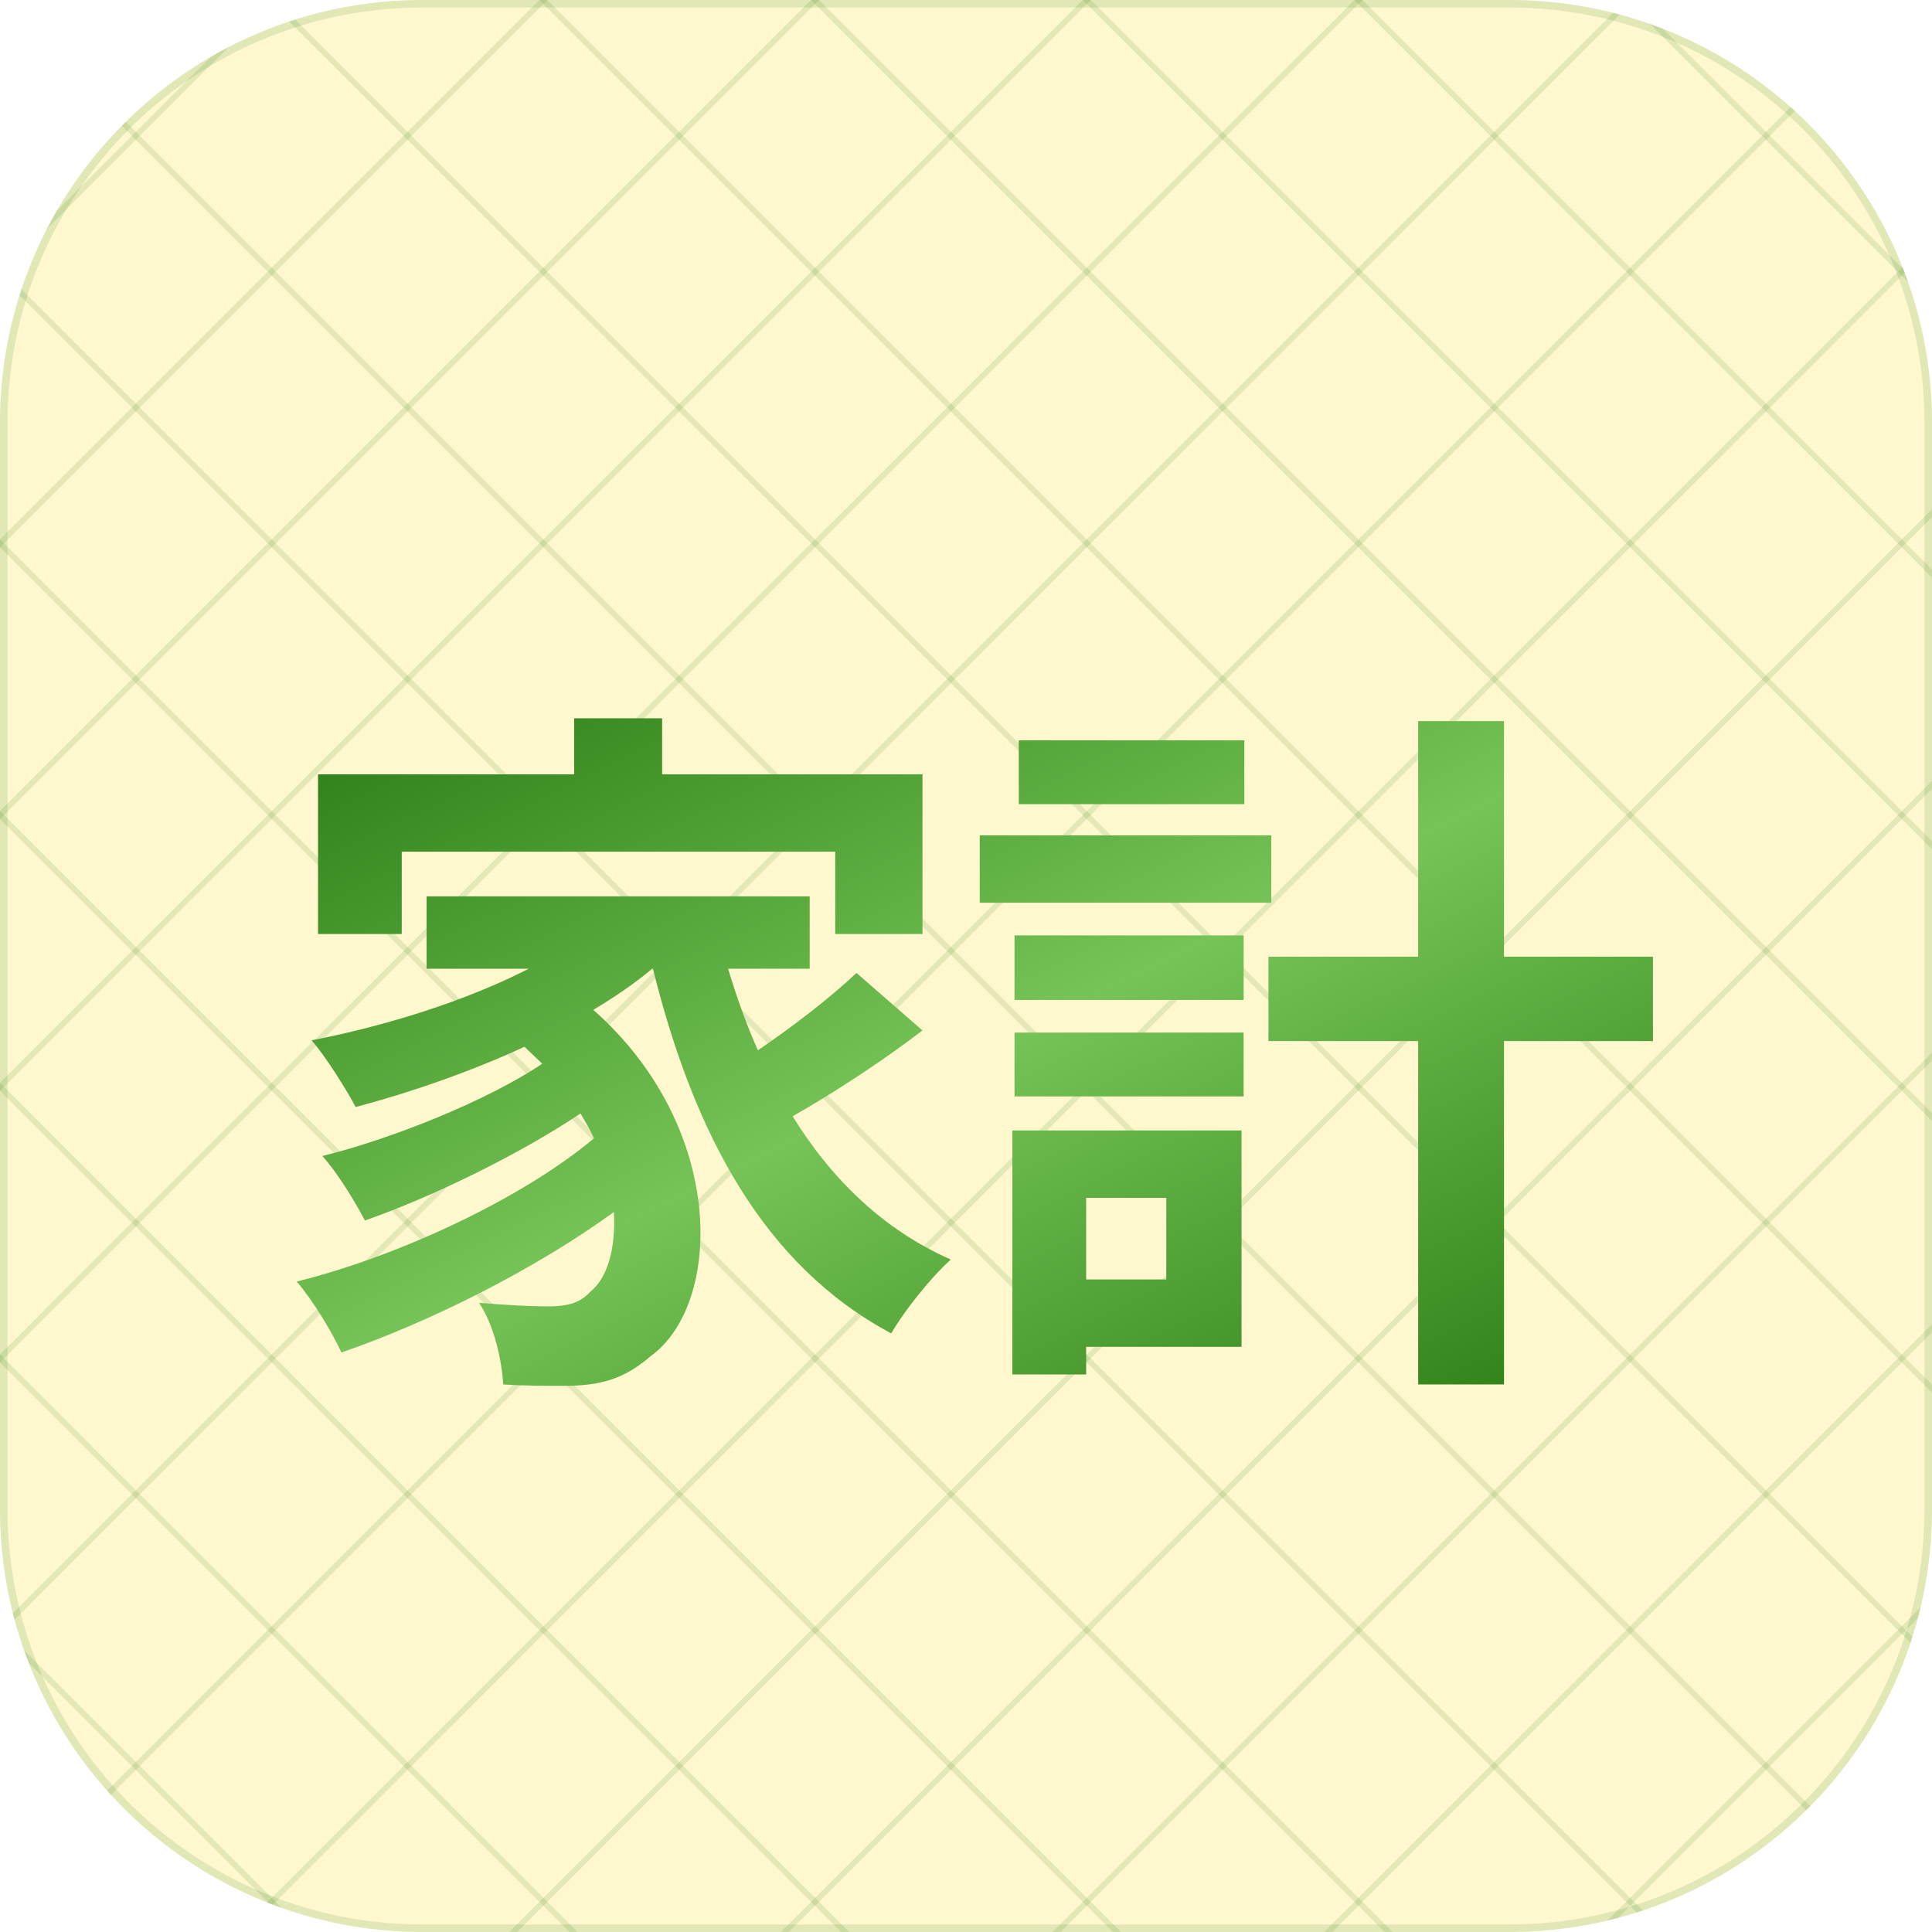
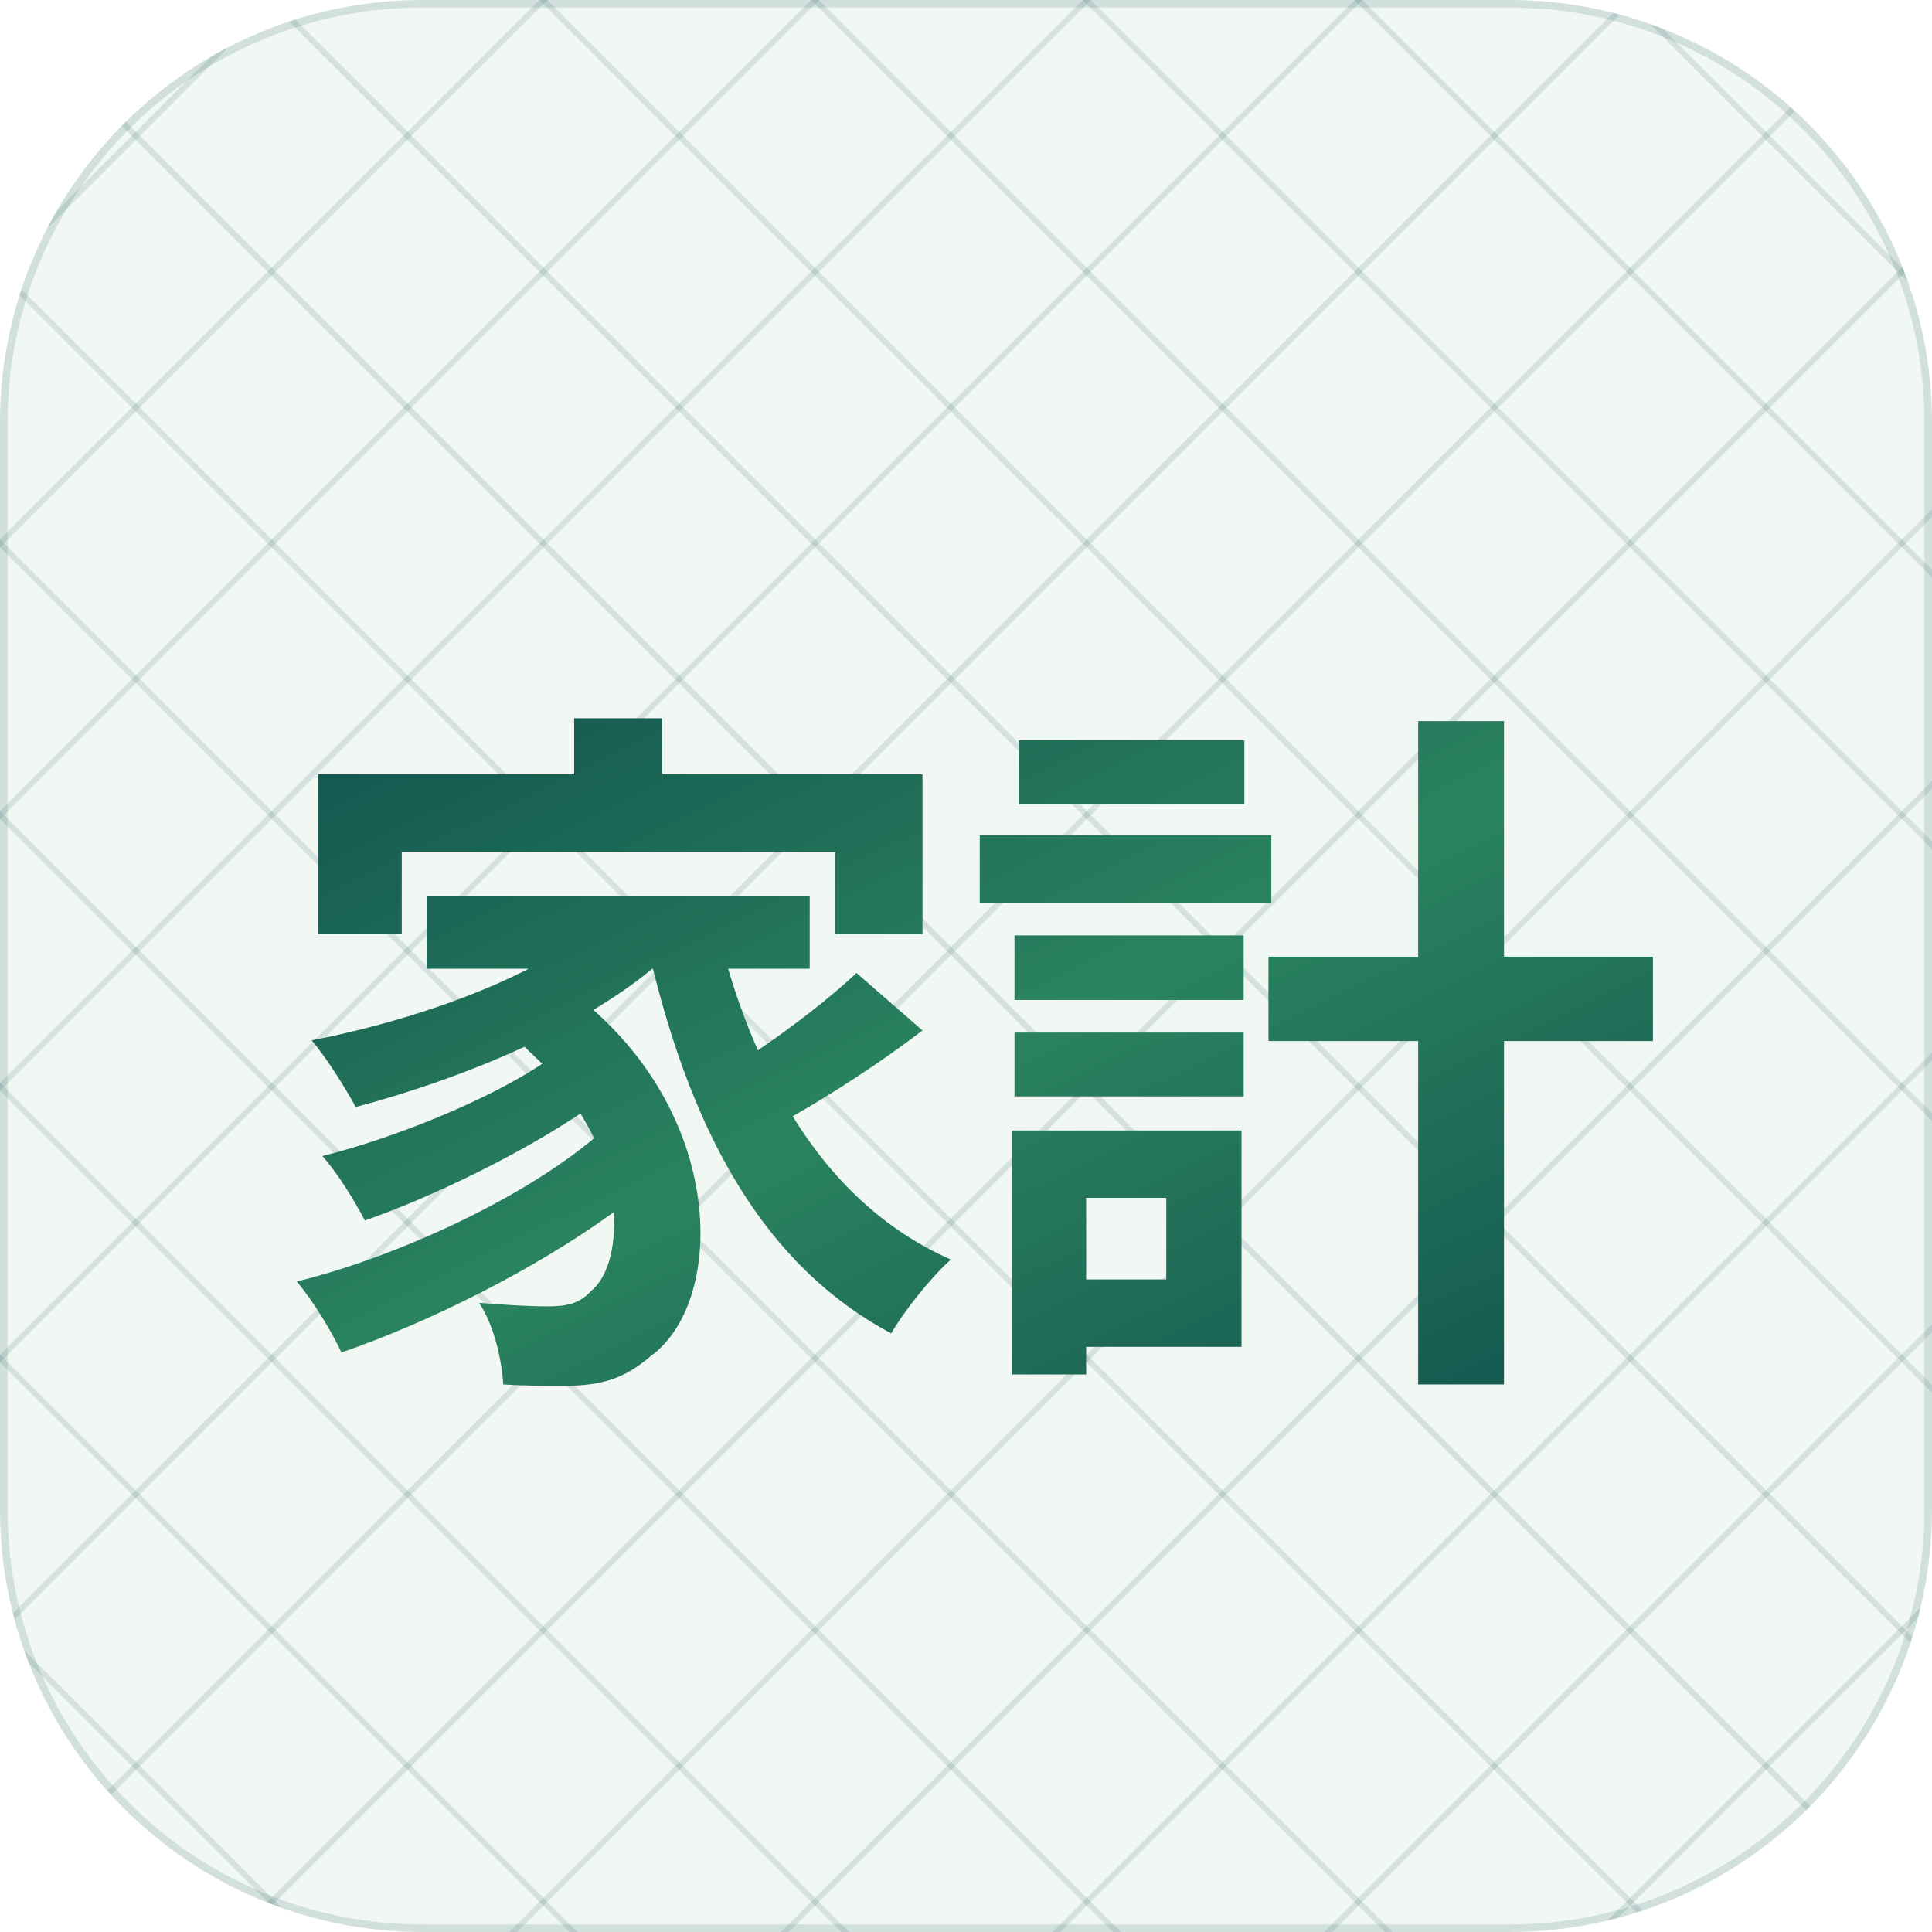
<svg xmlns="http://www.w3.org/2000/svg" viewBox="0 0 512 512" role="img" aria-label="Kakei">
  <defs>
    <linearGradient id="ink" x1="0" y1="0" x2="1" y2="1">
-       <stop offset="0%" stop-color="#2A7C13" />
-       <stop offset="50%" stop-color="#76C457" />
-       <stop offset="100%" stop-color="#2A7C13" />
+       <stop offset="0%" stop-color="#12544F" />
+       <stop offset="50%" stop-color="#2A835F" />
+       <stop offset="100%" stop-color="#12544F" />
    </linearGradient>
    <pattern id="lattice" width="72" height="72" patternUnits="userSpaceOnUse">
-       <path d="M-18 18 L18 -18 M0 72 L72 0 M54 90 L90 54" stroke="#2A7C13" stroke-opacity="0.13" stroke-width="1.5" fill="none" />
-       <path d="M-18 54 L18 90 M0 0 L72 72 M54 -18 L90 18" stroke="#2A7C13" stroke-opacity="0.13" stroke-width="1.5" fill="none" />
+       <path d="M-18 18 L18 -18 M0 72 L72 0 M54 90 L90 54" stroke="#12544F" stroke-opacity="0.13" stroke-width="1.5" fill="none" />
+       <path d="M-18 54 L18 90 M0 0 L72 72 M54 -18 L90 18" stroke="#12544F" stroke-opacity="0.13" stroke-width="1.5" fill="none" />
    </pattern>
  </defs>
-   <rect width="512" height="512" rx="112" fill="#FFF8CF" />
+   <rect width="512" height="512" rx="112" fill="#F1F7F3" />
  <rect width="512" height="512" rx="112" fill="url(#lattice)" />
-   <rect x="1" y="1" width="510" height="510" rx="111" fill="none" stroke="#2A7C13" stroke-opacity="0.14" stroke-width="2" />
+   <rect x="1" y="1" width="510" height="510" rx="111" fill="none" stroke="#12544F" stroke-opacity="0.14" stroke-width="2" />
  <text x="256" y="268" fill="url(#ink)" font-family="Hiragino Sans, Hiragino Kaku Gothic ProN, Yu Gothic, Noto Sans JP, sans-serif" font-size="188" font-weight="600" letter-spacing="-4" text-anchor="middle" dominant-baseline="central">家計</text>
</svg>
